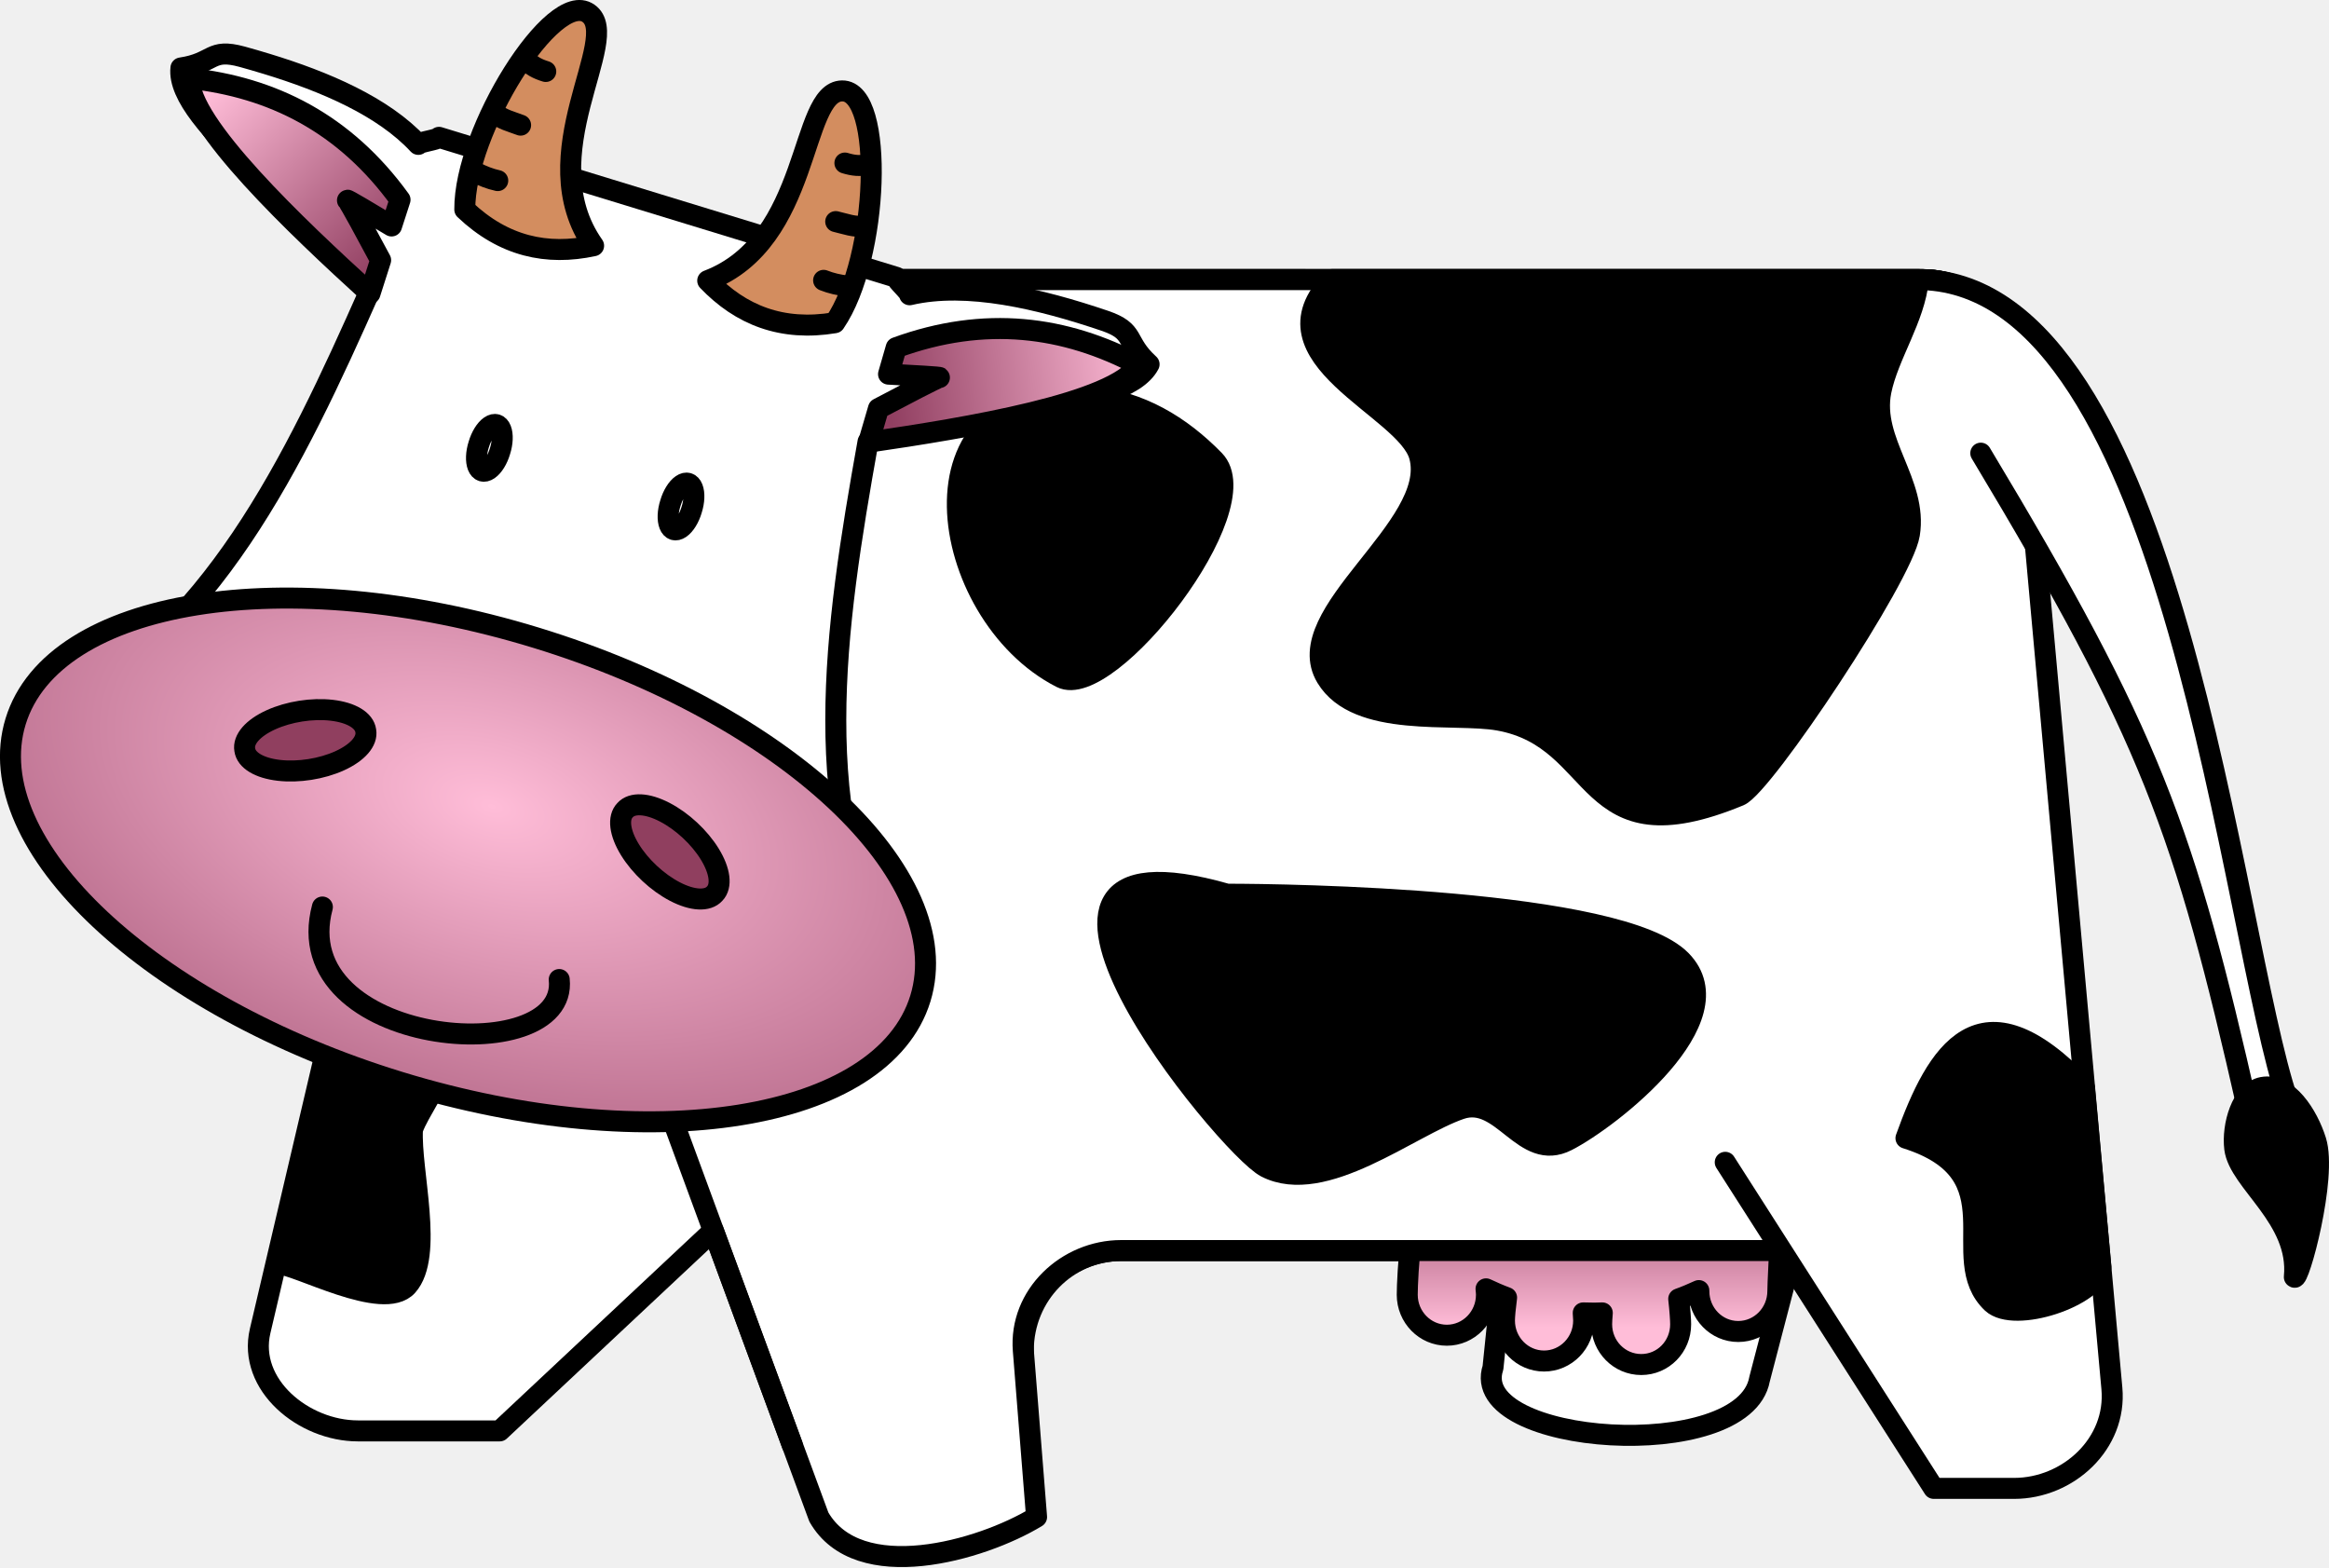
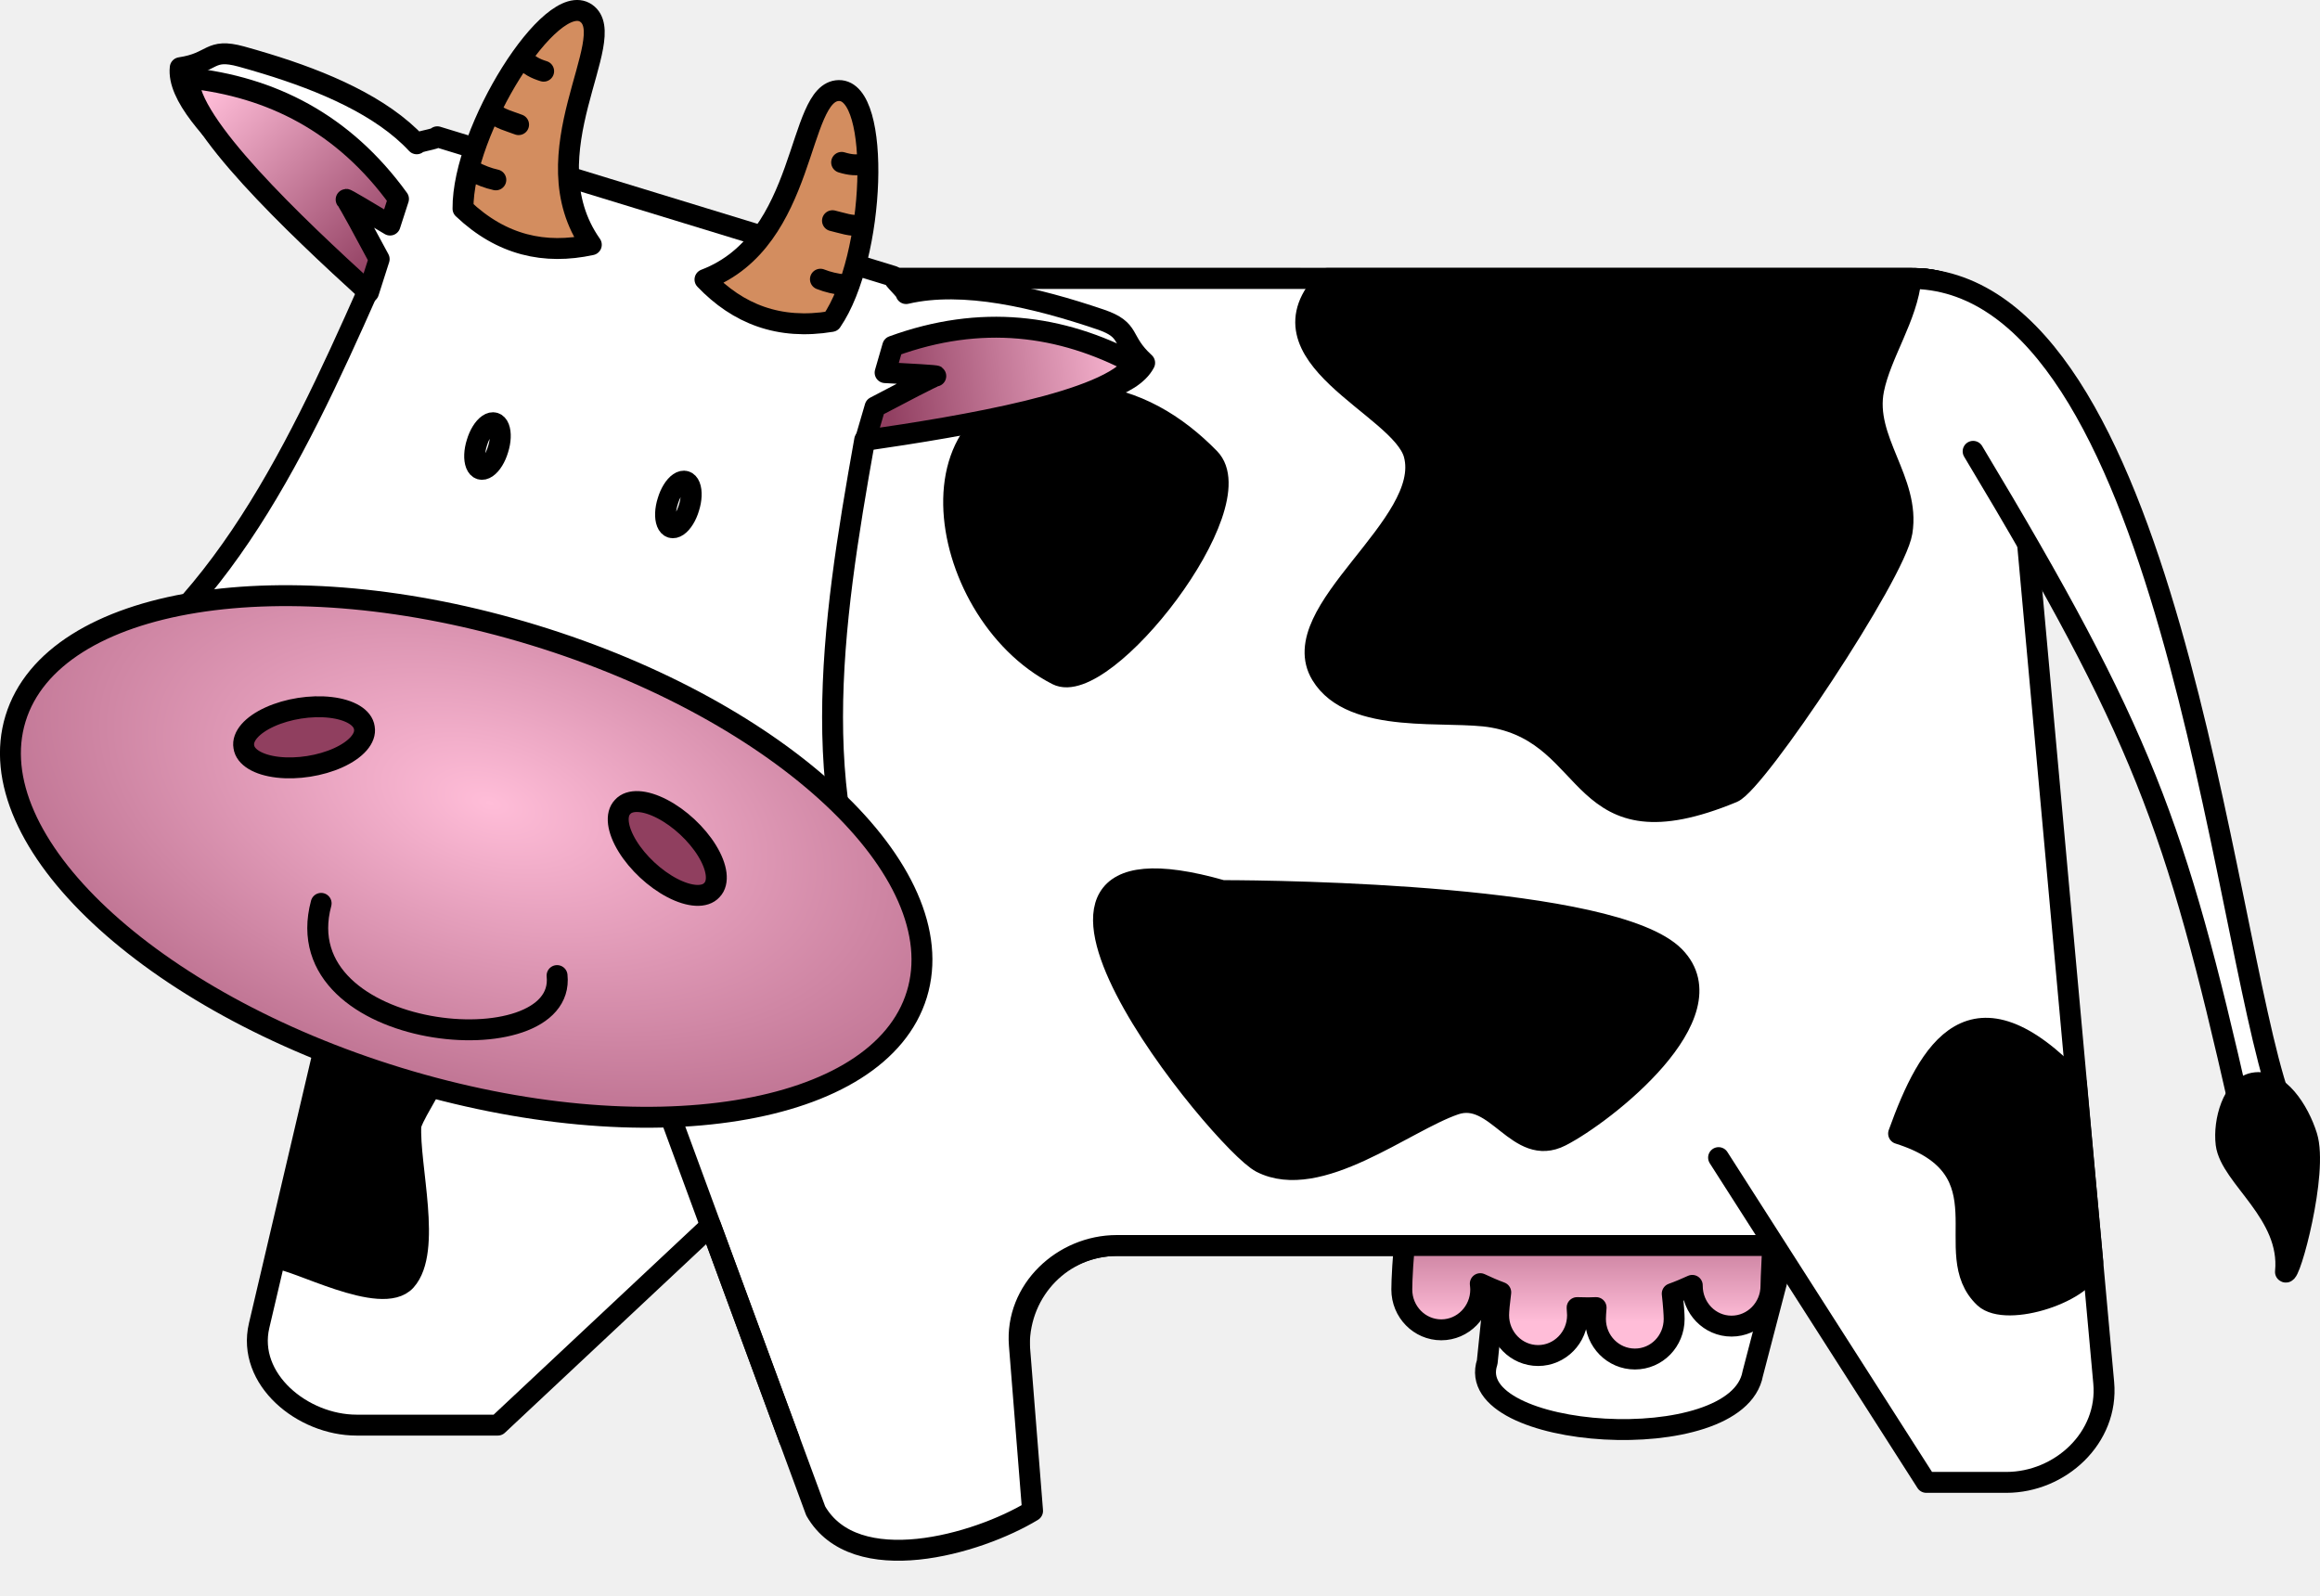
- <svg xmlns="http://www.w3.org/2000/svg" xmlns:xlink="http://www.w3.org/1999/xlink" viewBox="0 0 332.751 223.882">
+ <svg xmlns="http://www.w3.org/2000/svg" xmlns:xlink="http://www.w3.org/1999/xlink" viewBox="0 0 332.751 228.882">
  <defs>
    <linearGradient id="a">
      <stop stop-color="#ffbdd8" offset="0" />
      <stop stop-color="#913f61" offset="1" />
    </linearGradient>
    <linearGradient id="e" x1="214" x2="239.06" y1="424.43" y2="449.49" gradientUnits="userSpaceOnUse" xlink:href="#a" />
    <linearGradient id="d" x1="348.08" x2="311.49" y1="461.22" y2="466.31" gradientUnits="userSpaceOnUse" xlink:href="#a" />
    <linearGradient id="c" x2="0" y1="600.46" y2="577.81" gradientUnits="userSpaceOnUse" xlink:href="#a" />
    <radialGradient id="b" cx="266.99" cy="532.78" r="69.094" gradientTransform="matrix(1.8926 -.02263 .01231 1.0299 -244.45 -10.147)" gradientUnits="userSpaceOnUse" xlink:href="#a" />
  </defs>
  <g transform="translate(-184.69 -410.84)" stroke="#000" stroke-linecap="round" stroke-linejoin="round" stroke-width="3">
    <path d="m267.73 450.79c-7.747 0-13.978 6.397-13.978 14.312l39.091 135.43 6.943 16.812h31.107v-13.562c0-7.915 6.231-14.281 13.978-14.281h46.096c7.747 0 10.834-20.218 9.891-11.06l-2.861 27.791c-3.718 11.144 35.878 13.891 38.086 1.635l37.256-142.76c-2.03-7.65-6.231-14.312-13.978-14.312z" fill="#fff" />
    <path d="m412.48 522.78c-20.449 0-37.041 16.952-37.041 37.844 0 10.462 4.171 19.933 10.889 26.781-0.421 3.614-0.581 7.084-0.581 8.406 0 3.192 2.535 5.781 5.659 5.781s5.659-2.59 5.659-5.781c0-0.218-0.025-0.517-0.061-0.844 0.957 0.451 1.937 0.882 2.936 1.25-0.189 1.443-0.306 2.691-0.306 3.281 0 3.192 2.535 5.781 5.659 5.781s5.659-2.59 5.659-5.781c0-0.233-0.04-0.708-0.061-1.094 0.53 0.023 1.055 0.031 1.591 0.031 0.381 0 0.753-0.02 1.132-0.031-0.055 0.665-0.092 1.285-0.092 1.625 0 3.192 2.535 5.75 5.659 5.75s5.628-2.558 5.628-5.75c0-0.627-0.094-2.015-0.275-3.625 0.98-0.345 1.934-0.763 2.875-1.188-3.1e-4 0.017 0 0.047 0 0.062 0 3.192 2.504 5.781 5.628 5.781s5.659-2.59 5.659-5.781c0-1.19 0.223-4.554 0.336-8.312 6.479-6.812 10.461-16.095 10.461-26.344 0-20.891-16.562-37.844-37.011-37.844z" fill="url(#c)" />
    <path d="m473.34 465.1c-0.066-7.915-6.231-14.312-13.978-14.312h-191.63c-7.747 0-12.17 6.607-13.978 14.312l-31.897 135.88c-1.809 7.706 6.231 14.281 13.978 14.281h20.249l30.52-28.601 15.077 40.903c5.633 9.837 23.153 4.829 31.107 0l-1.893-23.785c-0.628-7.89 6.231-14.281 13.978-14.281h104.63" fill="#fff" />
    <path d="m431.18 576.89 29.793 46.585h11.47c7.747 0 14.694-6.399 13.978-14.281l-13.079-144.09c-0.716-7.883-6.231-14.312-13.978-14.312h-191.63" fill="#fff" />
    <path d="m467.69 475.58c24.301 40.455 29.051 53.625 38.191 93.952 1.748 7.711 5.7 6.54 5.7-1.375-8.175-23.858-16.128-116.25-52.218-117.37h-191.63" fill="#fff" />
    <path d="m507.94 566.19c-2.995 0.56-4.361 5.494-3.966 8.723 0.583 4.774 9.338 9.991 8.516 18.372 0.594 0.81 4.706-14.243 3.069-19.47-1.146-3.66-4.08-8.286-7.619-7.624z" />
    <path d="m297.88 617.27-22.359-60.755" />
    <path d="m375.06 450.78c-10.963 11.154 10.575 18.269 12.449 25.25 2.72 10.131-18.79 22.515-13.306 31.594 4.416 7.31 18.207 4.961 24.592 6.094 15.08 2.674 11.664 20.195 34.411 10.781 3.396-1.405 23.301-31.229 24.286-37.344 1.189-7.381-5.519-13.232-4.068-20.438 1.029-5.11 4.841-10.456 5.353-15.938h-83.718z" />
    <path d="m340.38 467.5c-27.202-2.443-21.86 31.048-4.076 40.132 6.809 3.478 28.48-24.286 21.864-31.046-4.797-4.901-10.583-8.439-17.788-9.087z" />
    <path d="m360.02 538.59c-38.792-11.102-0.07 36.121 5.559 38.996 8.264 4.221 20.556-5.865 27.793-8.329 5.967-2.032 8.97 7.723 15.194 4.543 6.242-3.188 24.45-17.424 16.305-25.745-8.66-8.848-56.448-9.465-64.851-9.465z" />
    <path d="m232.48 556.25-8.162 35.147c2.625-0.058 15.14 6.96 18.57 3.127 3.823-4.274 0.406-16.477 0.731-22.324 1.978-5.626 11.191-12.138-11.139-15.95z" />
    <path d="m457 573.44c16.102 5.082 5.52 17.122 12.318 23.544 3.191 2.937 14.82-0.853 15.54-5.076l-2.369-25.696c-14.956-15.84-21.147-4.843-25.489 7.229z" />
  </g>
  <g transform="translate(-184.69 -410.84)">
    <path d="m222.81 419.97c-1.18-0.359-2.345-0.702-3.511-1.021-4.656-1.274-3.943 0.887-8.758 1.599-0.878 7.825 19.529 21.183 27.078 31.652-11.078 25.018-22.764 49.362-45.863 60.901l120.87 36.995c-12.684-22.491-8.742-49.206-3.919-76.138 12.116-4.451 36.503-4.098 40.156-11.074-3.591-3.286-1.791-4.677-6.362-6.227-9.162-3.107-19.621-5.628-27.853-3.707 0.06-0.392-1.944-2.096-1.886-2.488l-65.351-20.002c-0.171 0.357-2.785 0.648-2.955 1.007-5.029-5.425-13.389-8.98-21.645-11.497z" fill="#fff" stroke="#000" stroke-linecap="round" stroke-linejoin="round" stroke-width="3" />
    <path transform="matrix(.95621 .29267 -.29267 .95621 156.27 -48.933)" d="m248.91 472.04a1.591 3.38 0 1 1 -3.181 0 1.591 3.38 0 1 1 3.181 0z" fill="none" stroke="#000" stroke-linecap="round" stroke-linejoin="round" stroke-width="3" />
    <path transform="matrix(.95621 .29267 -.29267 .95621 183.65 -40.554)" d="m248.91 472.04a1.591 3.38 0 1 1 -3.181 0 1.591 3.38 0 1 1 3.181 0z" fill="none" stroke="#000" stroke-linecap="round" stroke-linejoin="round" stroke-width="3" />
    <path transform="matrix(.95621 .29267 -.29267 .95621 155.1 -61.423)" d="m334 540.83a67.594 33.201 0 1 1 -135.19 0 67.594 33.201 0 1 1 135.19 0z" fill="url(#b)" stroke="#000" stroke-linejoin="round" stroke-width="3" />
    <g fill="#903f5f" stroke="#000" stroke-linecap="round" stroke-linejoin="round" stroke-width="3">
      <path transform="matrix(.73195 .68135 -.68135 .73195 344.66 -133.48)" d="m415.51 531.29a8.748 4.175 0 1 1 -17.495 0 8.748 4.175 0 1 1 17.495 0z" />
      <path transform="matrix(-.98792 .15495 .15495 .98792 547.83 -71.299)" d="m415.51 531.29a8.748 4.175 0 1 1 -17.495 0 8.748 4.175 0 1 1 17.495 0z" />
    </g>
    <path d="m230.75 540.42c-5.364 19.981 35.231 23.487 33.838 10.357" fill="none" stroke="#000" stroke-linecap="round" stroke-linejoin="round" stroke-width="3" />
    <path d="m211.76 422.03c-0.234 6.496 15.338 21.223 25.79 30.737l1.523-4.763c-1.998-3.726-4.432-8.25-4.739-8.542-0.322-0.307 3.42 1.93 6.298 3.66l1.212-3.747c-7.91-10.924-18.273-16.074-30.084-17.346z" fill="url(#e)" stroke="#000" stroke-linecap="round" stroke-linejoin="round" stroke-width="3" />
    <path d="m347.37 462.97c-3.442 5.514-24.589 9.003-38.576 11.037l1.404-4.799c3.741-1.969 8.29-4.356 8.708-4.426 0.439-0.074-3.914-0.315-7.268-0.492l1.093-3.783c12.669-4.625 24.139-3.093 34.639 2.465z" fill="url(#d)" stroke="#000" stroke-linecap="round" stroke-linejoin="round" stroke-width="3" />
    <g transform="matrix(.95621 .29267 -.29267 .95621 157.36 -61.565)">
      <use transform="matrix(-1 0 0 1 528.58 0)" width="744.094" height="1052.362" xlink:href="#f" />
      <g id="f">
        <path d="m245.34 420.93c-5.817-1.881-12.044 21.319-8.687 31.978 6.838 3.408 13.161 2.896 19.112-0.438-12.551-9.751-4.607-29.659-10.425-31.54z" fill="#d38d5f" stroke="#000" stroke-linecap="round" stroke-linejoin="round" stroke-width="3" />
        <path d="m238.68 429.8c0.941 0.698 2.093 0.866 3.262 0.866" fill="#ffbdd8" stroke="#000" stroke-linecap="round" stroke-linejoin="round" stroke-width="3" />
        <path d="m236.62 438.45c1.29 0.615 2.746 0.501 4.128 0.599" fill="#ffbdd8" stroke="#000" stroke-linecap="round" stroke-linejoin="round" stroke-width="3" />
        <path d="m236.55 447.38c1.083 0.198 2.242 0.296 3.395 0.2" fill="#ffbdd8" stroke="#000" stroke-linecap="round" stroke-linejoin="round" stroke-width="3" />
      </g>
    </g>
  </g>
</svg>
